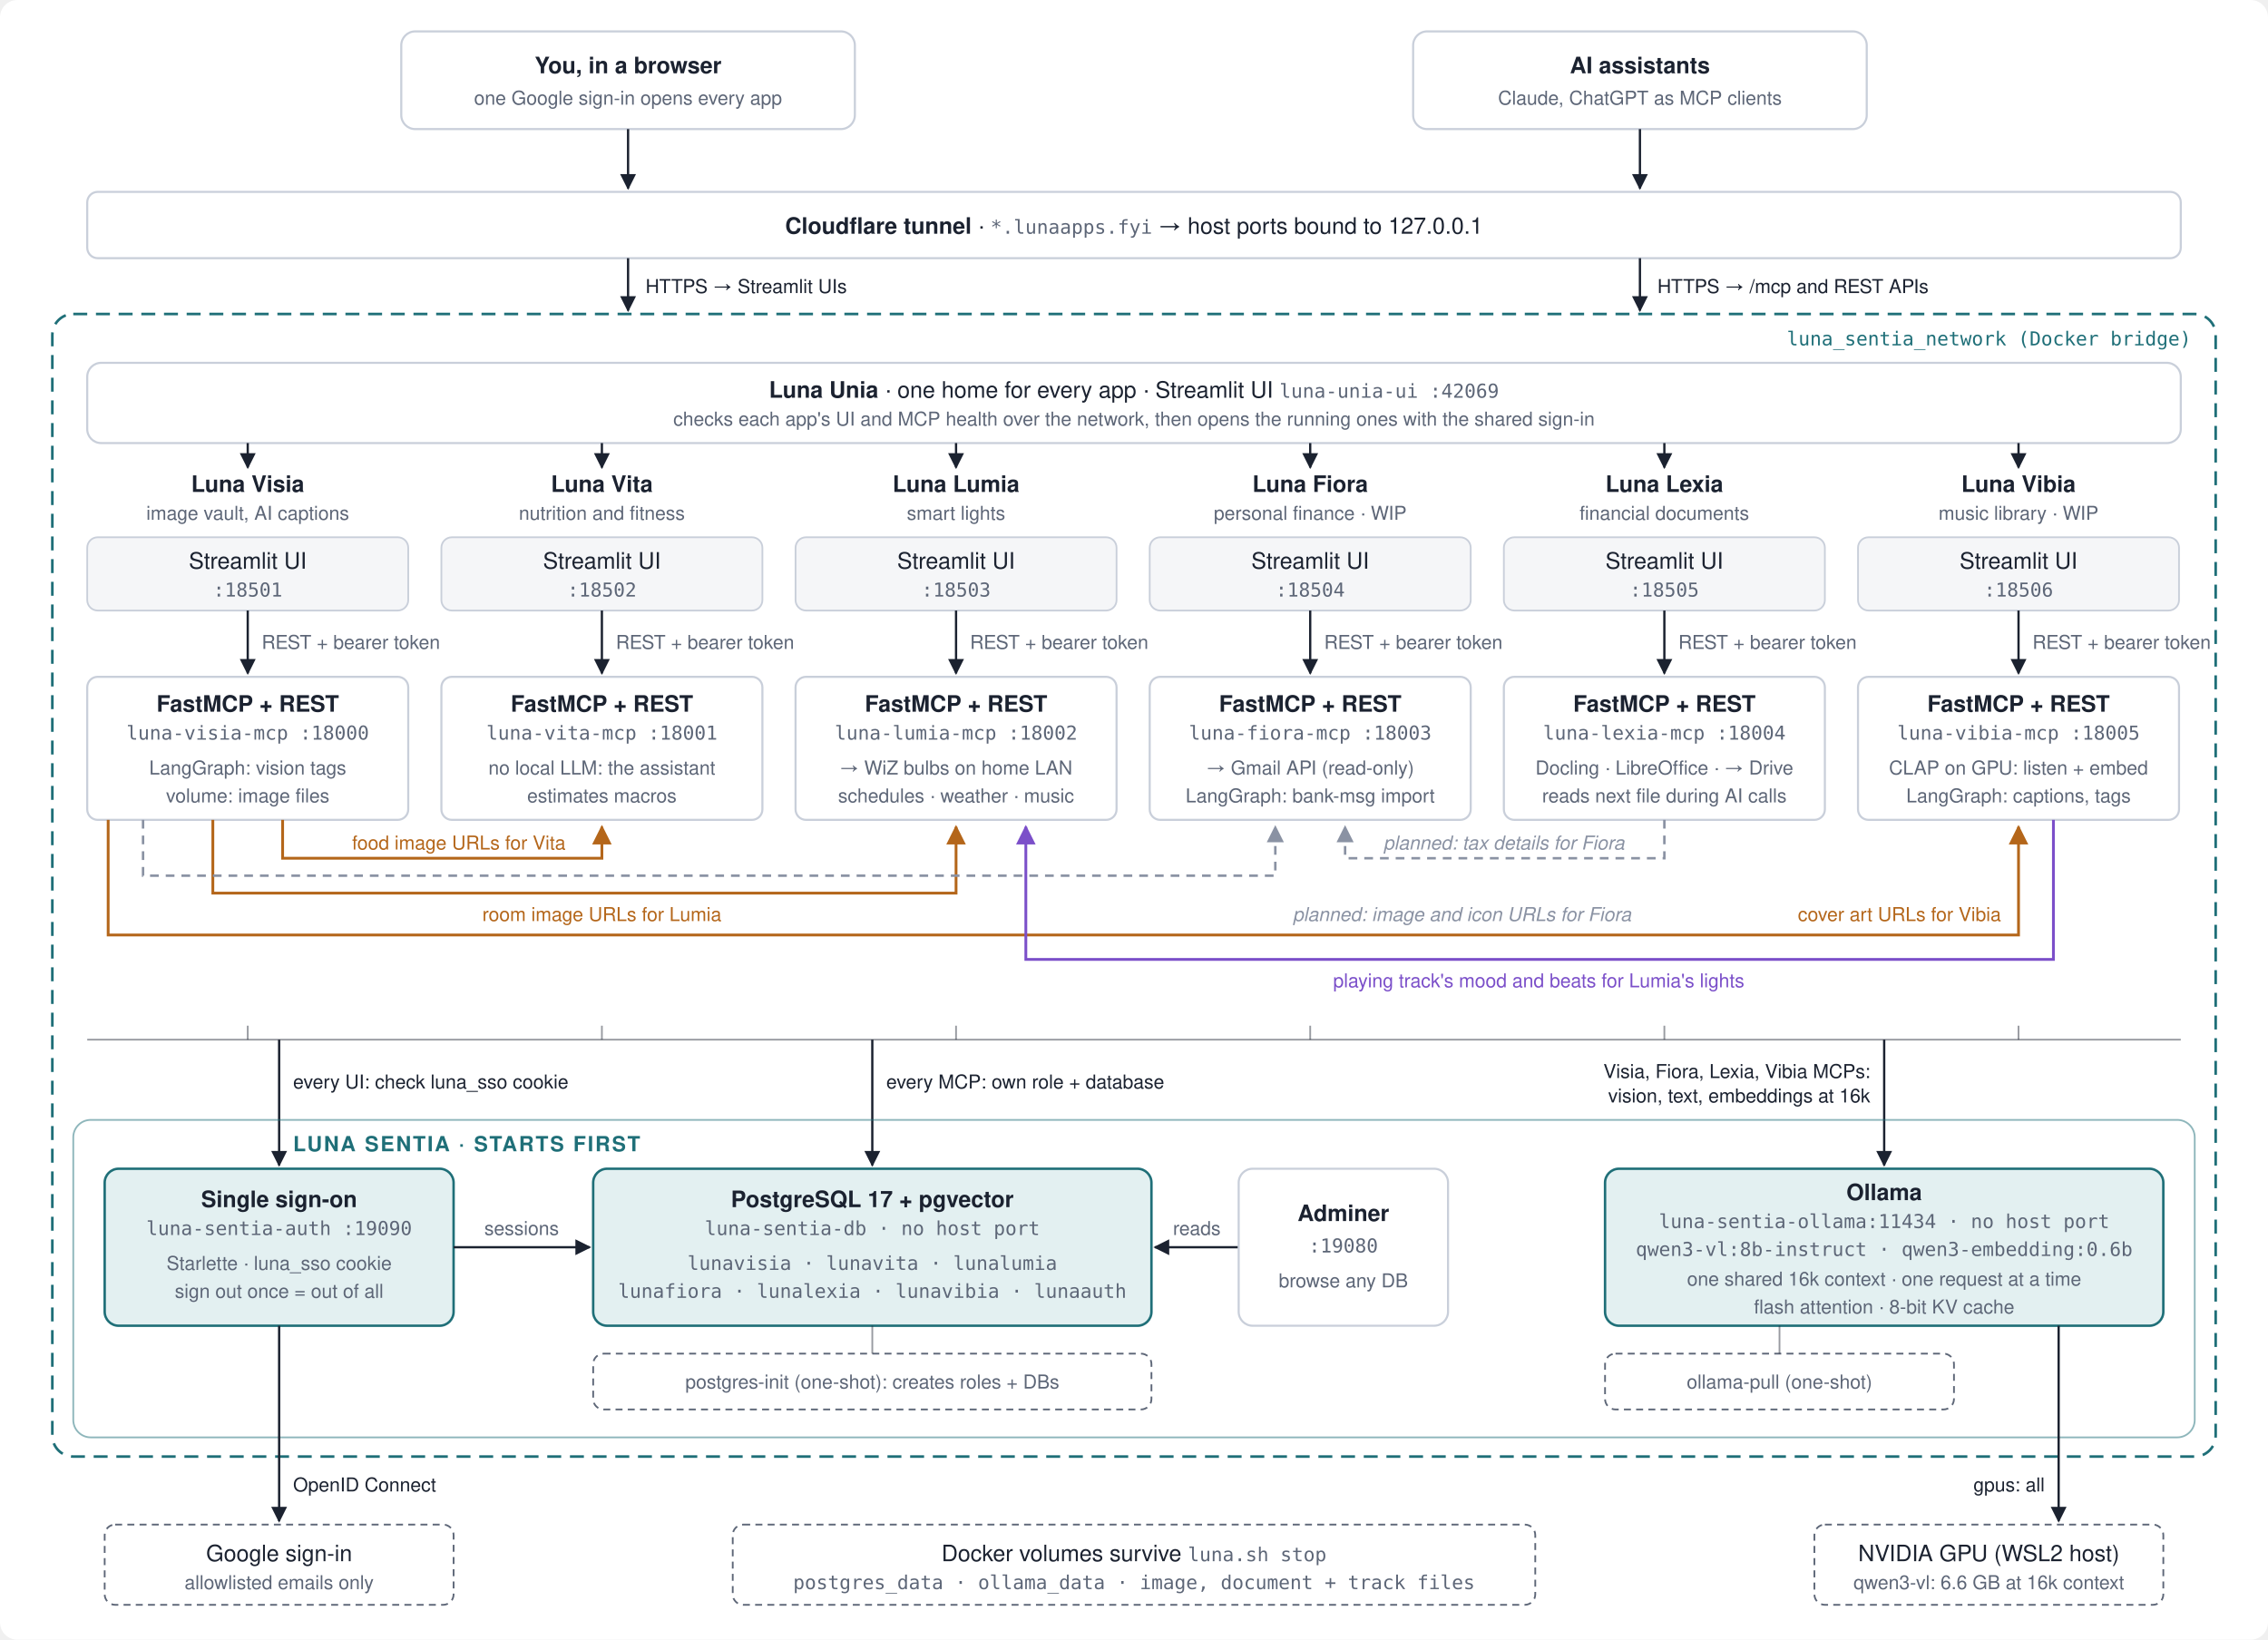
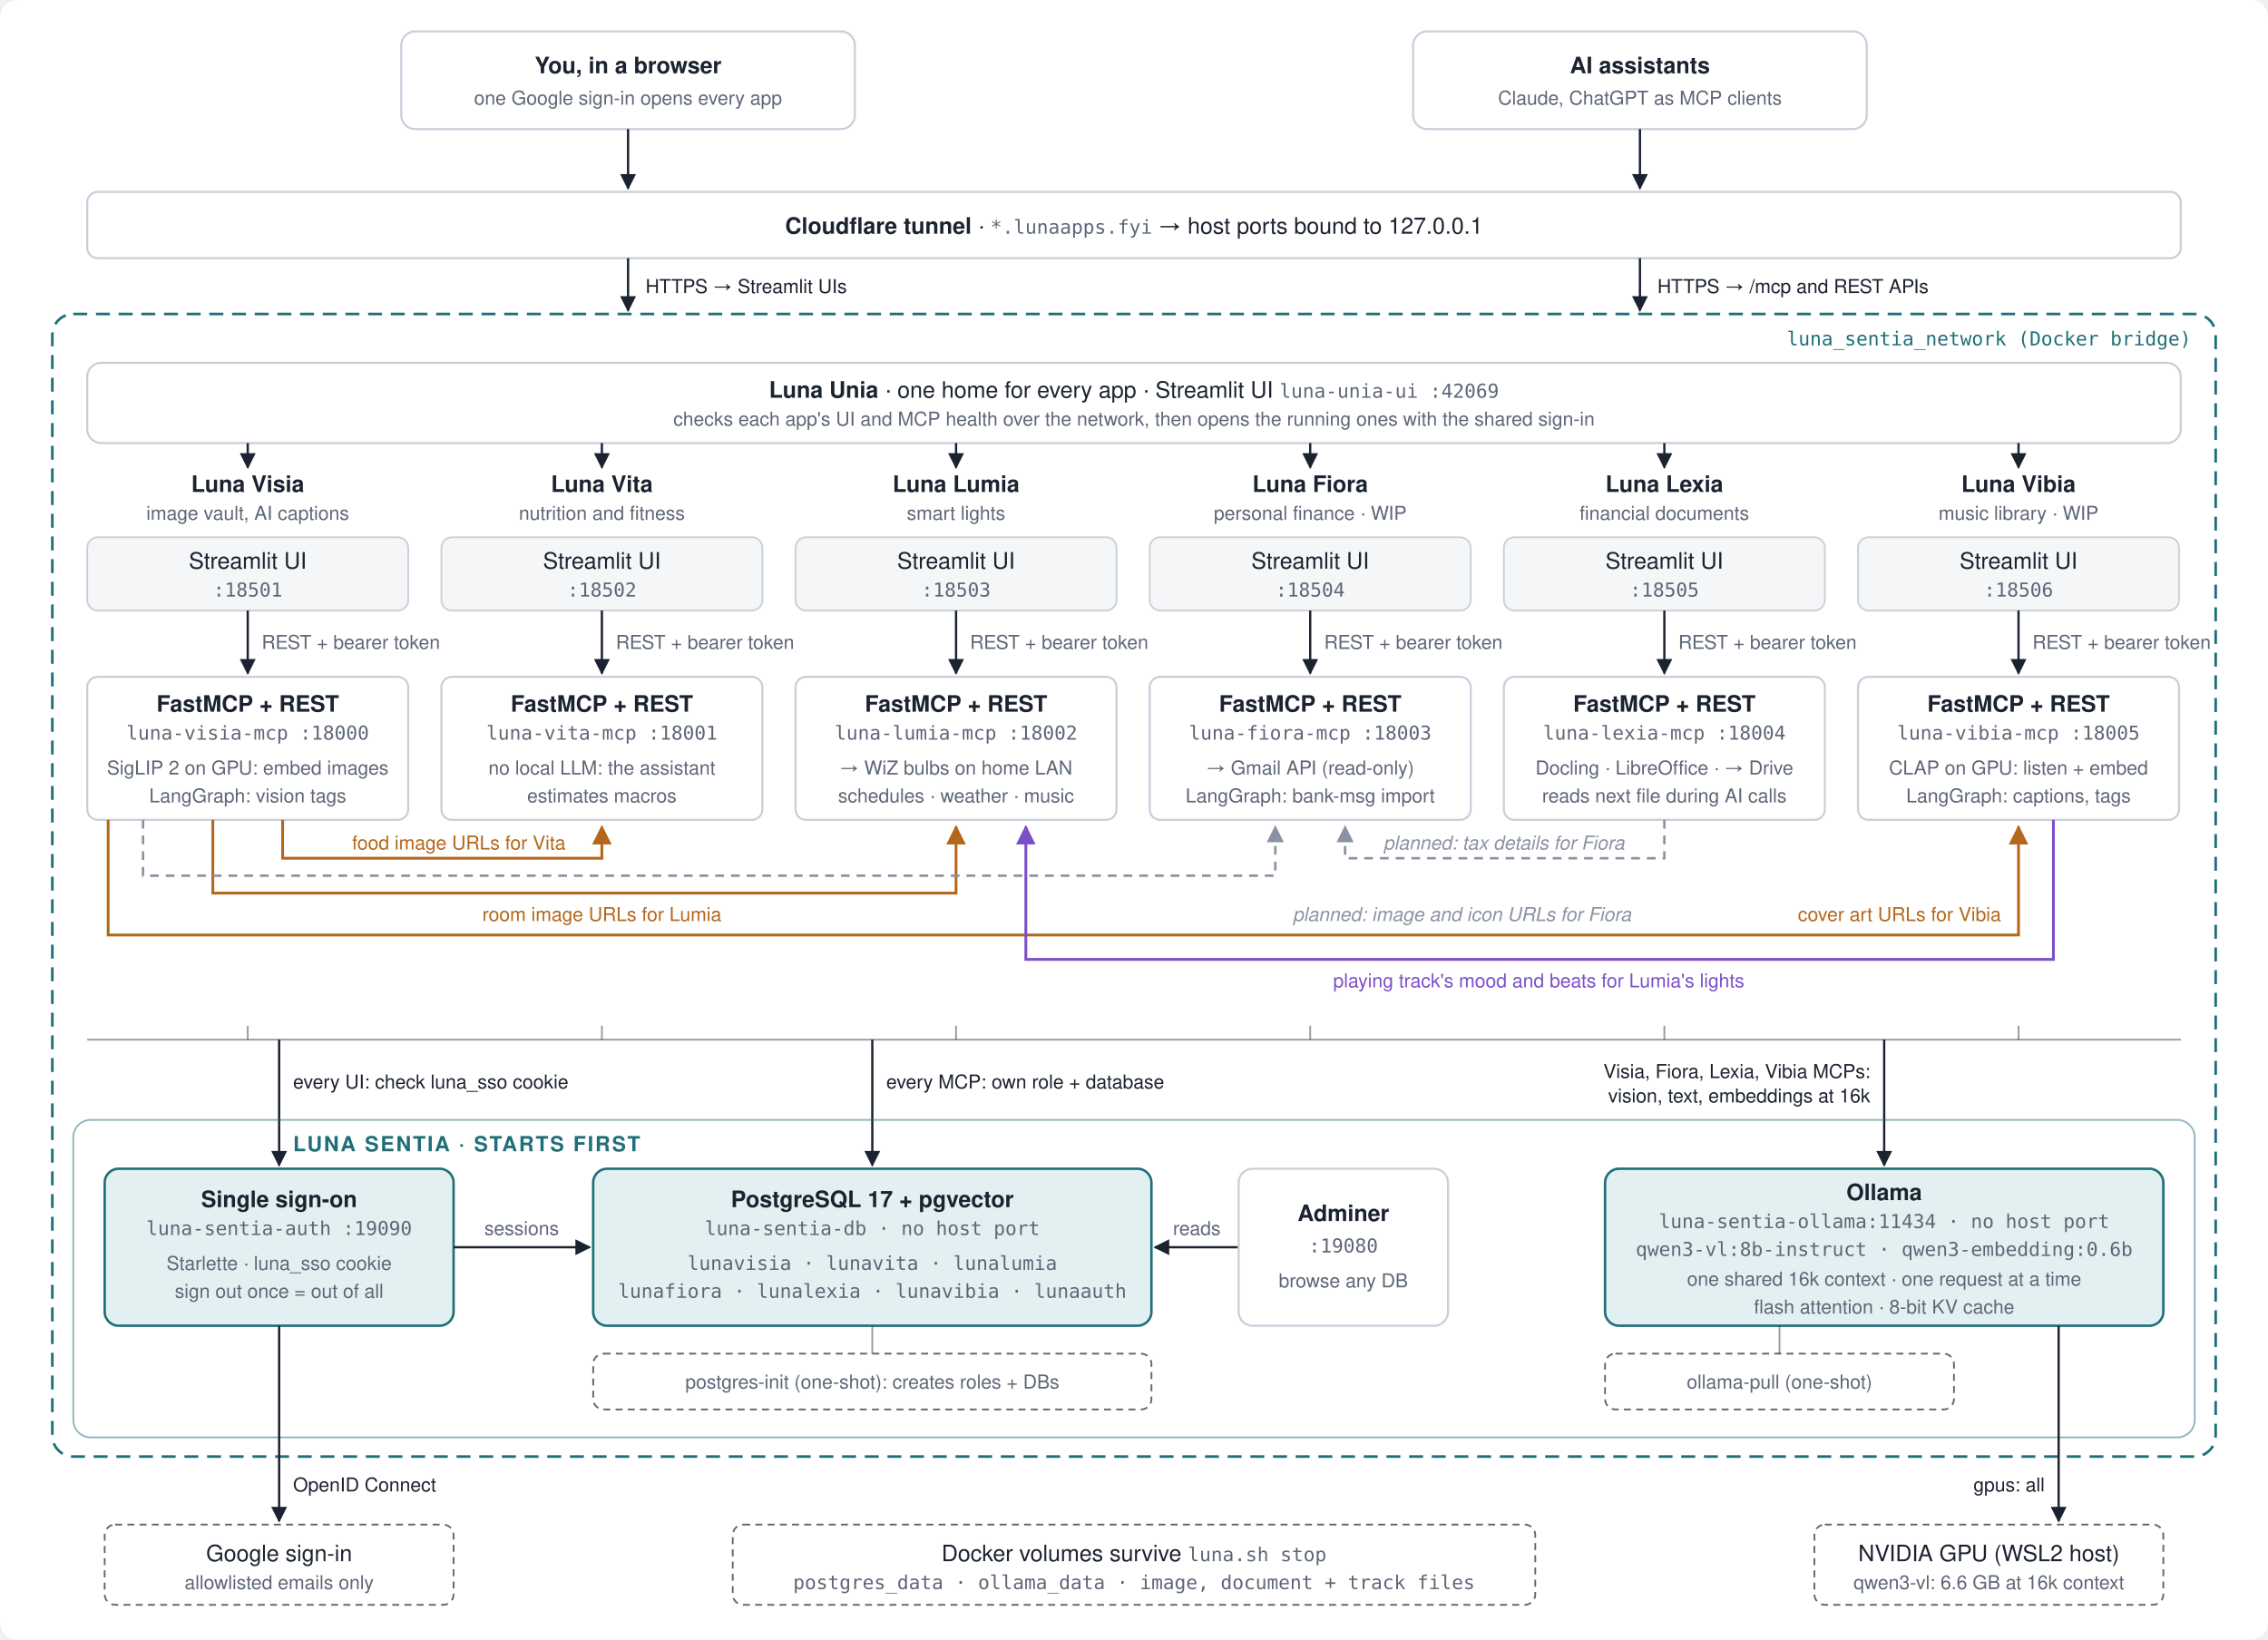
- <svg xmlns="http://www.w3.org/2000/svg" viewBox="0 0 1300 940" width="1300" height="940" role="img" aria-label="Clients reach six Luna apps through a Cloudflare tunnel. Luna Unia, one home page, checks which Luna apps are running and opens each one with the shared sign-in. Every app runs a Streamlit UI and a FastMCP service on the shared luna_sentia_network, and relies on Luna Sentia for sign-on, PostgreSQL and Ollama. Luna Vibia tells Luna Lumia the mood and beats of the playing track, so the lights follow the music. Every app asks Ollama for the same 16k context, so they share one loaded copy of Qwen3-VL.">
+ <svg xmlns="http://www.w3.org/2000/svg" viewBox="0 0 1300 940" width="1300" height="940" role="img" aria-label="Clients reach six Luna apps through a Cloudflare tunnel. Luna Unia, one home page, checks which Luna apps are running and opens each one with the shared sign-in. Every app runs a Streamlit UI and a FastMCP service on the shared luna_sentia_network, and relies on Luna Sentia for sign-on, PostgreSQL and Ollama. Luna Visia embeds images with SigLIP 2 on the GPU, inside its own service. Luna Vibia tells Luna Lumia the mood and beats of the playing track, so the lights follow the music. Every app asks Ollama for the same 16k context, so they share one loaded copy of Qwen3-VL.">
  <style>
svg{font-family:-apple-system,"Segoe UI",Helvetica,Arial,sans-serif}
.b{font-weight:600}.m{font-family:ui-monospace,SFMono-Regular,Menlo,Consolas,monospace;font-size:11px}
.bg{fill:#ffffff}.hc{fill:#1b2230}.hl{fill:#b4661a}.hp{fill:#8a92a3}
.box{fill:#ffffff;stroke:#c9cfda;stroke-width:1.2}.app{fill:#f5f6f8;stroke:#c9cfda}
.core{fill:#e3f0f1;stroke:#1f6f78;stroke-width:1.4}.ext{fill:none;stroke:#5d6677;stroke-dasharray:4 3}
.net{fill:none;stroke:#1f6f78;stroke-width:1.5;stroke-dasharray:8 5}.zone{fill:none;stroke:#1f6f78;stroke-opacity:.5}
.arrow{stroke:#1b2230;stroke-width:1.3;fill:none}.rule,.rule line{stroke:#1b2230;stroke-opacity:.45}
.xlink{stroke:#b4661a;stroke-width:1.6;fill:none}.plan{stroke:#8a92a3;stroke-width:1.4;fill:none;stroke-dasharray:5 4}
.mlink{stroke:#7b4fc9;stroke-width:1.6;fill:none}.hm{fill:#7b4fc9}.lm{fill:#7b4fc9;font-size:11px;font-weight:500}
.t{fill:#1b2230;font-size:13px}.s{fill:#5d6677;font-size:11px}.m{fill:#5d6677}.mc{fill:#1f6f78}
.lbl{fill:#1b2230;font-size:11px}.lk{fill:#b4661a;font-size:11px;font-weight:500}.pl{fill:#8a92a3;font-size:11px;font-style:italic}
.ct{fill:#1f6f78;font-size:12px;font-weight:600;letter-spacing:.08em}
@media (prefers-color-scheme:dark){
.bg{fill:#1a2029}.hc{fill:#e4e8ef}.hl{fill:#e3a35f}.hp{fill:#78819a}
.box{fill:#1a2029;stroke:#343d4b;stroke-width:1.2}.app{fill:#11151c;stroke:#343d4b}
.core{fill:#17303a;stroke:#5fb8c1;stroke-width:1.4}.ext{fill:none;stroke:#98a2b3;stroke-dasharray:4 3}
.net{fill:none;stroke:#5fb8c1;stroke-width:1.5;stroke-dasharray:8 5}.zone{fill:none;stroke:#5fb8c1;stroke-opacity:.5}
.arrow{stroke:#e4e8ef;stroke-width:1.3;fill:none}.rule,.rule line{stroke:#e4e8ef;stroke-opacity:.45}
.xlink{stroke:#e3a35f;stroke-width:1.6;fill:none}.plan{stroke:#78819a;stroke-width:1.4;fill:none;stroke-dasharray:5 4}
.mlink{stroke:#b394f0;stroke-width:1.6;fill:none}.hm{fill:#b394f0}.lm{fill:#b394f0;font-size:11px;font-weight:500}
.t{fill:#e4e8ef;font-size:13px}.s{fill:#98a2b3;font-size:11px}.m{fill:#98a2b3}.mc{fill:#5fb8c1}
.lbl{fill:#e4e8ef;font-size:11px}.lk{fill:#e3a35f;font-size:11px;font-weight:500}.pl{fill:#78819a;font-size:11px;font-style:italic}
.ct{fill:#5fb8c1;font-size:12px;font-weight:600;letter-spacing:.08em}
}
</style>
  <rect class="bg" x="0" y="0" width="1300" height="940" rx="10" />
  <defs>
    <marker id="ah" viewBox="0 0 10 10" refX="9" refY="5" markerWidth="7" markerHeight="7" orient="auto-start-reverse">
      <path d="M0,0 L10,5 L0,10 z" class="hc" />
    </marker>
    <marker id="ahl" viewBox="0 0 10 10" refX="9" refY="5" markerWidth="7" markerHeight="7" orient="auto-start-reverse">
      <path d="M0,0 L10,5 L0,10 z" class="hl" />
    </marker>
    <marker id="ahp" viewBox="0 0 10 10" refX="9" refY="5" markerWidth="7" markerHeight="7" orient="auto-start-reverse">
      <path d="M0,0 L10,5 L0,10 z" class="hp" />
    </marker>
    <marker id="ahm" viewBox="0 0 10 10" refX="9" refY="5" markerWidth="7" markerHeight="7" orient="auto-start-reverse">
      <path d="M0,0 L10,5 L0,10 z" class="hm" />
    </marker>
  </defs>
  <rect class="box" x="230" y="18" width="260" height="56" rx="8" />
  <text class="t b" x="360" y="42" text-anchor="middle">You, in a browser</text>
  <text class="s" x="360" y="60" text-anchor="middle">one Google sign-in opens every app</text>
  <rect class="box" x="810" y="18" width="260" height="56" rx="8" />
  <text class="t b" x="940" y="42" text-anchor="middle">AI assistants</text>
  <text class="s" x="940" y="60" text-anchor="middle">Claude, ChatGPT as MCP clients</text>
  <line class="arrow" x1="360" y1="74" x2="360" y2="108" marker-end="url(#ah)" />
  <line class="arrow" x1="940" y1="74" x2="940" y2="108" marker-end="url(#ah)" />
  <rect class="box" x="50" y="110" width="1200" height="38" rx="6" />
  <text class="t" x="650" y="134" text-anchor="middle">
    <tspan class="b">Cloudflare tunnel</tspan> · <tspan class="m">*.lunaapps.fyi</tspan> → host ports bound to 127.0.0.1</text>
  <line class="arrow" x1="360" y1="148" x2="360" y2="178" marker-end="url(#ah)" />
  <text class="lbl" x="370" y="168">HTTPS → Streamlit UIs</text>
  <line class="arrow" x1="940" y1="148" x2="940" y2="178" marker-end="url(#ah)" />
  <text class="lbl" x="950" y="168">HTTPS → /mcp and REST APIs</text>
  <rect class="net" x="30" y="180" width="1240" height="655" rx="12" />
  <text class="m mc" x="1256" y="198" text-anchor="end">luna_sentia_network (Docker bridge)</text>
  <rect class="box" x="50" y="208" width="1200" height="46" rx="8" />
  <text class="t" x="650" y="228" text-anchor="middle">
    <tspan class="b">Luna Unia</tspan> · one home for every app · Streamlit UI <tspan class="m">luna-unia-ui :42069</tspan>
  </text>
  <text class="s" x="650" y="244" text-anchor="middle">checks each app's UI and MCP health over the network, then opens the running ones with the shared sign-in</text>
  <g>
    <line class="arrow" x1="142" y1="254" x2="142" y2="268" marker-end="url(#ah)" />
    <line class="arrow" x1="345" y1="254" x2="345" y2="268" marker-end="url(#ah)" />
    <line class="arrow" x1="548" y1="254" x2="548" y2="268" marker-end="url(#ah)" />
    <line class="arrow" x1="751" y1="254" x2="751" y2="268" marker-end="url(#ah)" />
    <line class="arrow" x1="954" y1="254" x2="954" y2="268" marker-end="url(#ah)" />
    <line class="arrow" x1="1157" y1="254" x2="1157" y2="268" marker-end="url(#ah)" />
  </g>
  <g>
    <text class="t b" x="142" y="282" text-anchor="middle">Luna Visia</text>
    <text class="s" x="142" y="298" text-anchor="middle">image vault, AI captions</text>
    <text class="t b" x="345" y="282" text-anchor="middle">Luna Vita</text>
    <text class="s" x="345" y="298" text-anchor="middle">nutrition and fitness</text>
    <text class="t b" x="548" y="282" text-anchor="middle">Luna Lumia</text>
    <text class="s" x="548" y="298" text-anchor="middle">smart lights</text>
    <text class="t b" x="751" y="282" text-anchor="middle">Luna Fiora</text>
    <text class="s" x="751" y="298" text-anchor="middle">personal finance · WIP</text>
    <text class="t b" x="954" y="282" text-anchor="middle">Luna Lexia</text>
    <text class="s" x="954" y="298" text-anchor="middle">financial documents</text>
    <text class="t b" x="1157" y="282" text-anchor="middle">Luna Vibia</text>
    <text class="s" x="1157" y="298" text-anchor="middle">music library · WIP</text>
  </g>
  <g>
    <rect class="app" x="50" y="308" width="184" height="42" rx="6" />
    <rect class="app" x="253" y="308" width="184" height="42" rx="6" />
    <rect class="app" x="456" y="308" width="184" height="42" rx="6" />
    <rect class="app" x="659" y="308" width="184" height="42" rx="6" />
    <rect class="app" x="862" y="308" width="184" height="42" rx="6" />
    <rect class="app" x="1065" y="308" width="184" height="42" rx="6" />
    <text class="t" x="142" y="326" text-anchor="middle">Streamlit UI</text>
    <text class="m" x="142" y="342" text-anchor="middle">:18501</text>
    <text class="t" x="345" y="326" text-anchor="middle">Streamlit UI</text>
    <text class="m" x="345" y="342" text-anchor="middle">:18502</text>
    <text class="t" x="548" y="326" text-anchor="middle">Streamlit UI</text>
    <text class="m" x="548" y="342" text-anchor="middle">:18503</text>
    <text class="t" x="751" y="326" text-anchor="middle">Streamlit UI</text>
    <text class="m" x="751" y="342" text-anchor="middle">:18504</text>
    <text class="t" x="954" y="326" text-anchor="middle">Streamlit UI</text>
    <text class="m" x="954" y="342" text-anchor="middle">:18505</text>
    <text class="t" x="1157" y="326" text-anchor="middle">Streamlit UI</text>
    <text class="m" x="1157" y="342" text-anchor="middle">:18506</text>
  </g>
  <g>
    <line class="arrow" x1="142" y1="350" x2="142" y2="386" marker-end="url(#ah)" />
    <line class="arrow" x1="345" y1="350" x2="345" y2="386" marker-end="url(#ah)" />
    <line class="arrow" x1="548" y1="350" x2="548" y2="386" marker-end="url(#ah)" />
    <line class="arrow" x1="751" y1="350" x2="751" y2="386" marker-end="url(#ah)" />
    <line class="arrow" x1="954" y1="350" x2="954" y2="386" marker-end="url(#ah)" />
    <line class="arrow" x1="1157" y1="350" x2="1157" y2="386" marker-end="url(#ah)" />
    <text class="s" x="150" y="372">REST + bearer token</text>
    <text class="s" x="353" y="372">REST + bearer token</text>
    <text class="s" x="556" y="372">REST + bearer token</text>
    <text class="s" x="759" y="372">REST + bearer token</text>
    <text class="s" x="962" y="372">REST + bearer token</text>
    <text class="s" x="1165" y="372">REST + bearer token</text>
  </g>
  <g>
    <rect class="box" x="50" y="388" width="184" height="82" rx="6" />
    <rect class="box" x="253" y="388" width="184" height="82" rx="6" />
    <rect class="box" x="456" y="388" width="184" height="82" rx="6" />
    <rect class="box" x="659" y="388" width="184" height="82" rx="6" />
    <rect class="box" x="862" y="388" width="184" height="82" rx="6" />
    <rect class="box" x="1065" y="388" width="184" height="82" rx="6" />
    <text class="t b" x="142" y="408" text-anchor="middle">FastMCP + REST</text>
    <text class="m" x="142" y="424" text-anchor="middle">luna-visia-mcp :18000</text>
-     <text class="s" x="142" y="444" text-anchor="middle">LangGraph: vision tags</text>
-     <text class="s" x="142" y="460" text-anchor="middle">volume: image files</text>
+     <text class="s" x="142" y="444" text-anchor="middle">SigLIP 2 on GPU: embed images</text>
+     <text class="s" x="142" y="460" text-anchor="middle">LangGraph: vision tags</text>
    <text class="t b" x="345" y="408" text-anchor="middle">FastMCP + REST</text>
    <text class="m" x="345" y="424" text-anchor="middle">luna-vita-mcp :18001</text>
    <text class="s" x="345" y="444" text-anchor="middle">no local LLM: the assistant</text>
    <text class="s" x="345" y="460" text-anchor="middle">estimates macros</text>
    <text class="t b" x="548" y="408" text-anchor="middle">FastMCP + REST</text>
    <text class="m" x="548" y="424" text-anchor="middle">luna-lumia-mcp :18002</text>
    <text class="s" x="548" y="444" text-anchor="middle">→ WiZ bulbs on home LAN</text>
    <text class="s" x="548" y="460" text-anchor="middle">schedules · weather · music</text>
    <text class="t b" x="751" y="408" text-anchor="middle">FastMCP + REST</text>
    <text class="m" x="751" y="424" text-anchor="middle">luna-fiora-mcp :18003</text>
    <text class="s" x="751" y="444" text-anchor="middle">→ Gmail API (read-only)</text>
    <text class="s" x="751" y="460" text-anchor="middle">LangGraph: bank-msg import</text>
    <text class="t b" x="954" y="408" text-anchor="middle">FastMCP + REST</text>
    <text class="m" x="954" y="424" text-anchor="middle">luna-lexia-mcp :18004</text>
    <text class="s" x="954" y="444" text-anchor="middle">Docling · LibreOffice · → Drive</text>
    <text class="s" x="954" y="460" text-anchor="middle">reads next file during AI calls</text>
    <text class="t b" x="1157" y="408" text-anchor="middle">FastMCP + REST</text>
    <text class="m" x="1157" y="424" text-anchor="middle">luna-vibia-mcp :18005</text>
    <text class="s" x="1157" y="444" text-anchor="middle">CLAP on GPU: listen + embed</text>
    <text class="s" x="1157" y="460" text-anchor="middle">LangGraph: captions, tags</text>
  </g>
  <polyline class="xlink" points="162,470 162,492 345,492 345,474" marker-end="url(#ahl)" />
  <text class="lk" x="263" y="487" text-anchor="middle">food image URLs for Vita</text>
  <polyline class="xlink" points="122,470 122,512 548,512 548,474" marker-end="url(#ahl)" />
  <text class="lk" x="345" y="528" text-anchor="middle">room image URLs for Lumia</text>
  <polyline class="plan" points="954,470 954,492 771,492 771,474" marker-end="url(#ahp)" />
  <text class="pl" x="862" y="487" text-anchor="middle">planned: tax details for Fiora</text>
  <polyline class="plan" points="82,470 82,502 731,502 731,474" marker-end="url(#ahp)" />
  <text class="pl" x="741" y="528">planned: image and icon URLs for Fiora</text>
  <polyline class="xlink" points="62,470 62,536 1157,536 1157,474" marker-end="url(#ahl)" />
  <text class="lk" x="1147" y="528" text-anchor="end">cover art URLs for Vibia</text>
  <polyline class="mlink" points="1177,470 1177,550 588,550 588,474" marker-end="url(#ahm)" />
  <text class="lm" x="882" y="566" text-anchor="middle">playing track's mood and beats for Lumia's lights</text>
  <g transform="translate(0,30)">
    <line x1="50" y1="566" x2="1250" y2="566" class="rule" stroke-opacity=".45" />
    <g class="rule" stroke-opacity=".45">
      <line x1="142" y1="558" x2="142" y2="566" />
      <line x1="345" y1="558" x2="345" y2="566" />
      <line x1="548" y1="558" x2="548" y2="566" />
      <line x1="751" y1="558" x2="751" y2="566" />
      <line x1="954" y1="558" x2="954" y2="566" />
      <line x1="1157" y1="558" x2="1157" y2="566" />
    </g>
    <line class="arrow" x1="160" y1="566" x2="160" y2="638" marker-end="url(#ah)" />
    <text class="lbl" x="168" y="594">every UI: check luna_sso cookie</text>
    <line class="arrow" x1="500" y1="566" x2="500" y2="638" marker-end="url(#ah)" />
    <text class="lbl" x="508" y="594">every MCP: own role + database</text>
    <line class="arrow" x1="1080" y1="566" x2="1080" y2="638" marker-end="url(#ah)" />
    <text class="lbl" x="1072" y="588" text-anchor="end">Visia, Fiora, Lexia, Vibia MCPs:</text>
    <text class="lbl" x="1072" y="602" text-anchor="end">vision, text, embeddings at 16k</text>
    <rect class="zone" x="42" y="612" width="1216" height="182" rx="10" />
    <text class="ct" x="168" y="630">LUNA SENTIA · STARTS FIRST</text>
    <rect class="core" x="60" y="640" width="200" height="90" rx="8" />
    <text class="t b" x="160" y="662" text-anchor="middle">Single sign-on</text>
    <text class="m" x="160" y="678" text-anchor="middle">luna-sentia-auth :19090</text>
    <text class="s" x="160" y="698" text-anchor="middle">Starlette · luna_sso cookie</text>
    <text class="s" x="160" y="714" text-anchor="middle">sign out once = out of all</text>
    <line class="arrow" x1="260" y1="685" x2="338" y2="685" marker-end="url(#ah)" />
    <text class="s" x="299" y="678" text-anchor="middle">sessions</text>
    <rect class="core" x="340" y="640" width="320" height="90" rx="8" />
    <text class="t b" x="500" y="662" text-anchor="middle">PostgreSQL 17 + pgvector</text>
    <text class="m" x="500" y="678" text-anchor="middle">luna-sentia-db · no host port</text>
    <text class="m" x="500" y="698" text-anchor="middle">lunavisia · lunavita · lunalumia</text>
    <text class="m" x="500" y="714" text-anchor="middle">lunafiora · lunalexia · lunavibia · lunaauth</text>
    <line class="arrow" x1="710" y1="685" x2="662" y2="685" marker-end="url(#ah)" />
    <text class="s" x="686" y="678" text-anchor="middle">reads</text>
    <rect class="box" x="710" y="640" width="120" height="90" rx="8" />
    <text class="t b" x="770" y="670" text-anchor="middle">Adminer</text>
    <text class="m" x="770" y="688" text-anchor="middle">:19080</text>
    <text class="s" x="770" y="708" text-anchor="middle">browse any DB</text>
    <rect class="core" x="920" y="640" width="320" height="90" rx="8" />
    <text class="t b" x="1080" y="658" text-anchor="middle">Ollama</text>
    <text class="m" x="1080" y="674" text-anchor="middle">luna-sentia-ollama:11434 · no host port</text>
    <text class="m" x="1080" y="690" text-anchor="middle">qwen3-vl:8b-instruct · qwen3-embedding:0.6b</text>
    <text class="s" x="1080" y="707" text-anchor="middle">one shared 16k context · one request at a time</text>
    <text class="s" x="1080" y="723" text-anchor="middle">flash attention · 8-bit KV cache</text>
    <rect class="ext" x="340" y="746" width="320" height="32" rx="6" />
    <text class="s" x="500" y="766" text-anchor="middle">postgres-init (one-shot): creates roles + DBs</text>
    <line x1="500" y1="730" x2="500" y2="746" class="rule" stroke-opacity=".45" />
    <rect class="ext" x="920" y="746" width="200" height="32" rx="6" />
    <text class="s" x="1020" y="766" text-anchor="middle">ollama-pull (one-shot)</text>
    <line x1="1020" y1="730" x2="1020" y2="746" class="rule" stroke-opacity=".45" />
    <line class="arrow" x1="160" y1="730" x2="160" y2="842" marker-end="url(#ah)" />
    <text class="lbl" x="168" y="825">OpenID Connect</text>
    <rect class="ext" x="60" y="844" width="200" height="46" rx="6" />
    <text class="t" x="160" y="865" text-anchor="middle">Google sign-in</text>
    <text class="s" x="160" y="881" text-anchor="middle">allowlisted emails only</text>
    <line class="arrow" x1="1180" y1="730" x2="1180" y2="842" marker-end="url(#ah)" />
    <text class="lbl" x="1172" y="825" text-anchor="end">gpus: all</text>
    <rect class="ext" x="1040" y="844" width="200" height="46" rx="6" />
    <text class="t" x="1140" y="865" text-anchor="middle">NVIDIA GPU (WSL2 host)</text>
    <text class="s" x="1140" y="881" text-anchor="middle">qwen3-vl: 6.6 GB at 16k context</text>
    <rect class="ext" x="420" y="844" width="460" height="46" rx="6" />
    <text class="t" x="650" y="865" text-anchor="middle">Docker volumes survive <tspan class="m">luna.sh stop</tspan>
    </text>
    <text class="m" x="650" y="881" text-anchor="middle">postgres_data · ollama_data · image, document + track files</text>
  </g>
</svg>
